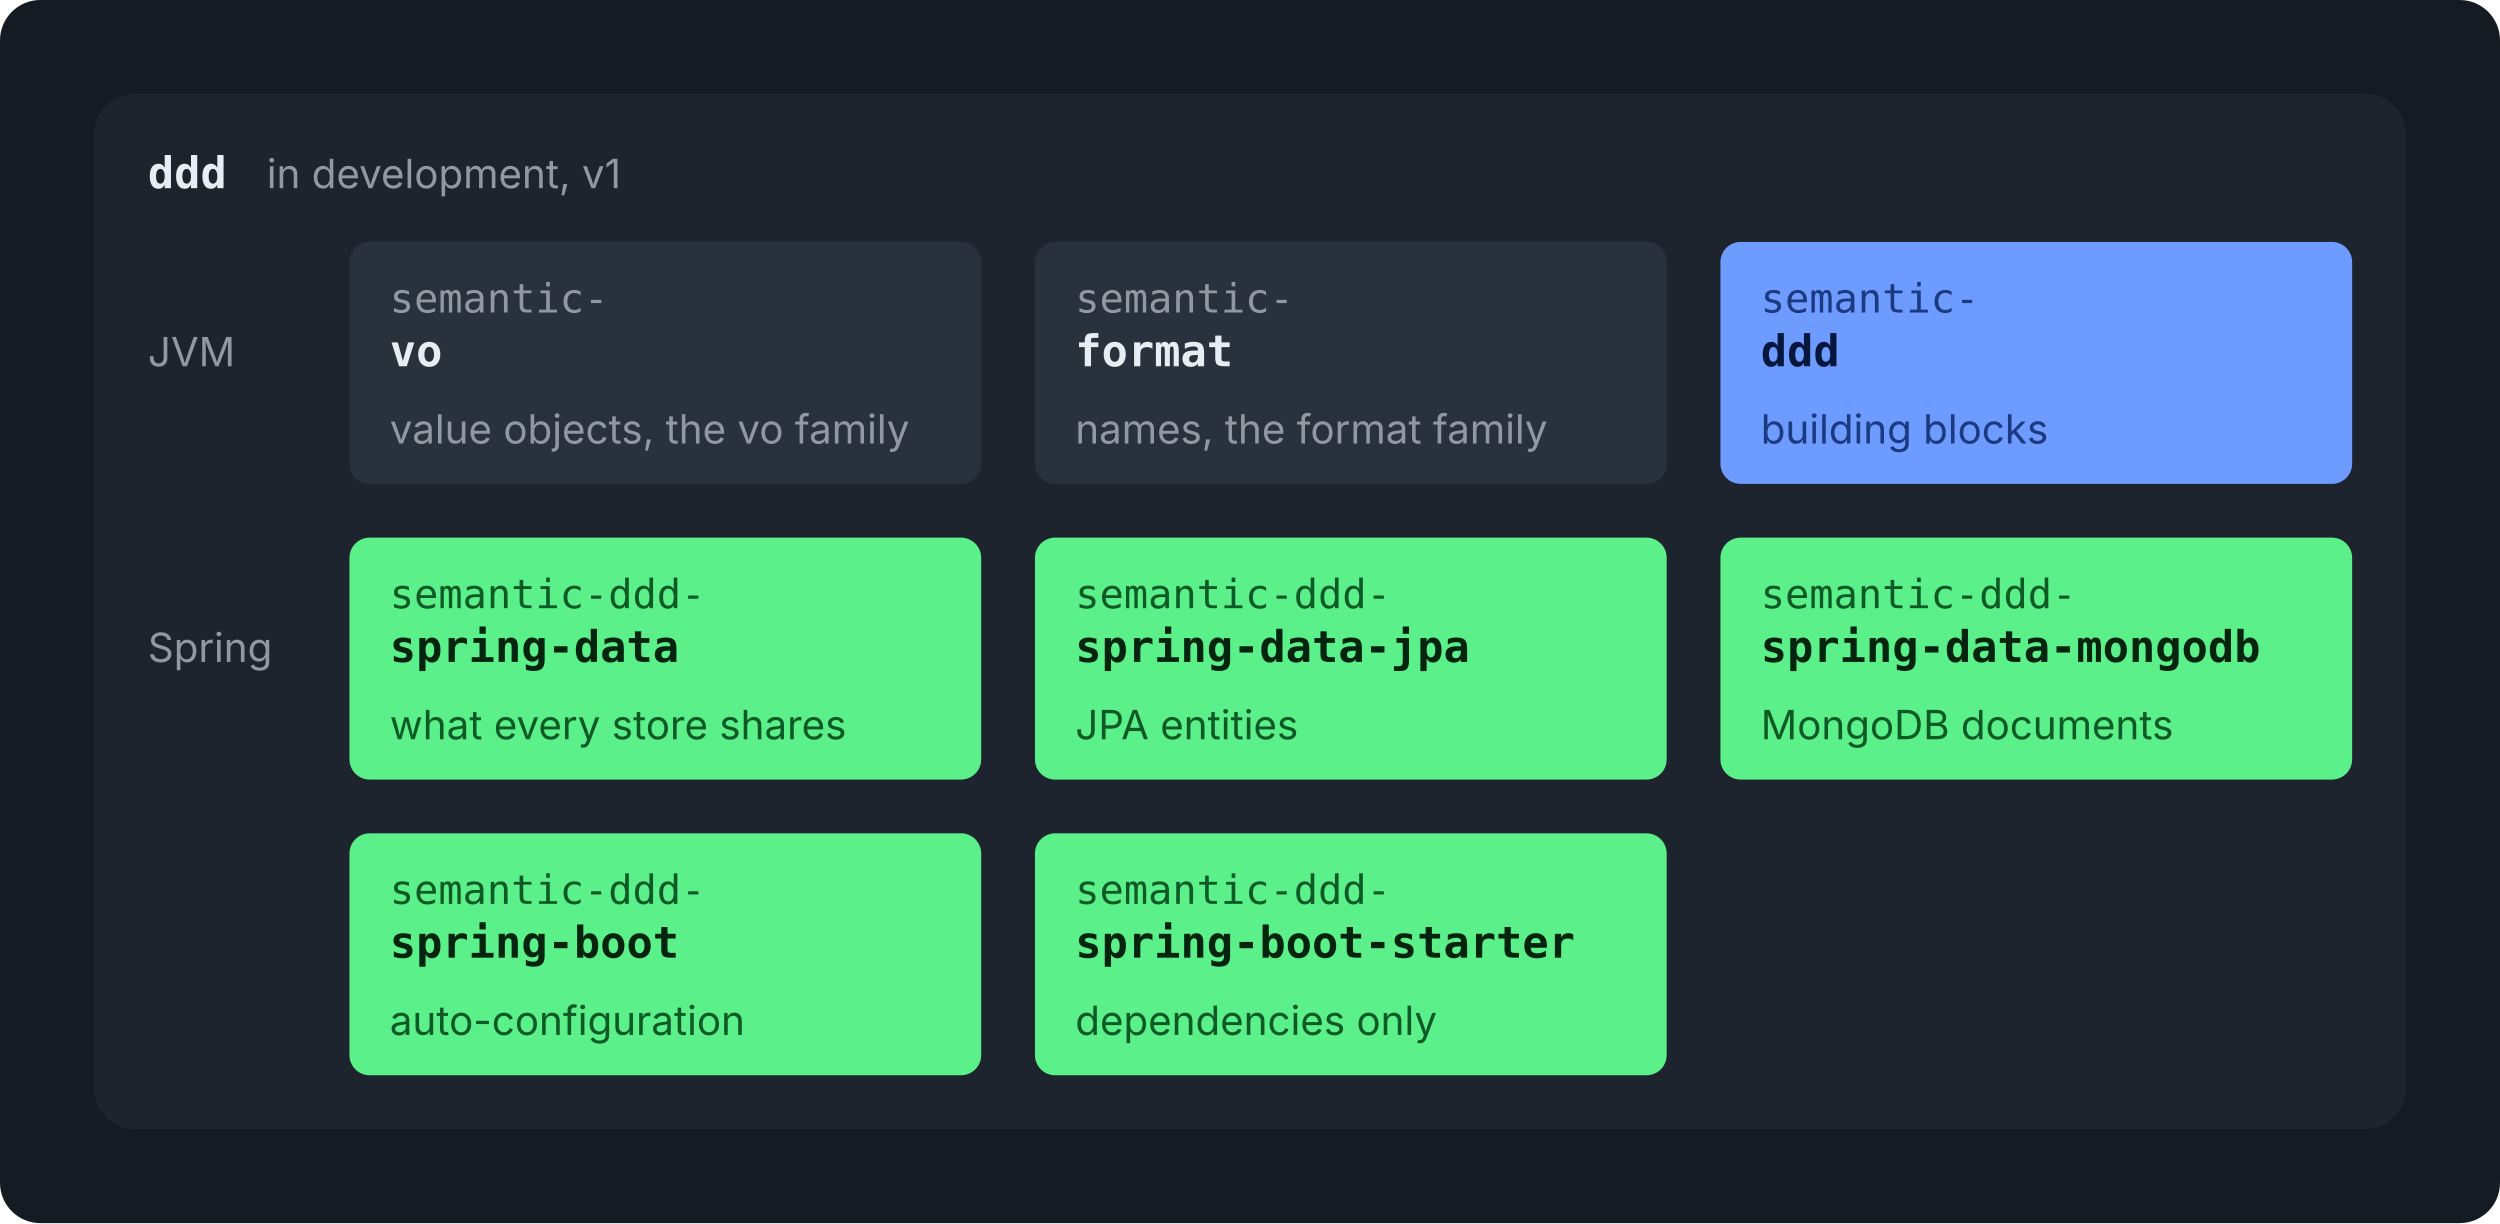
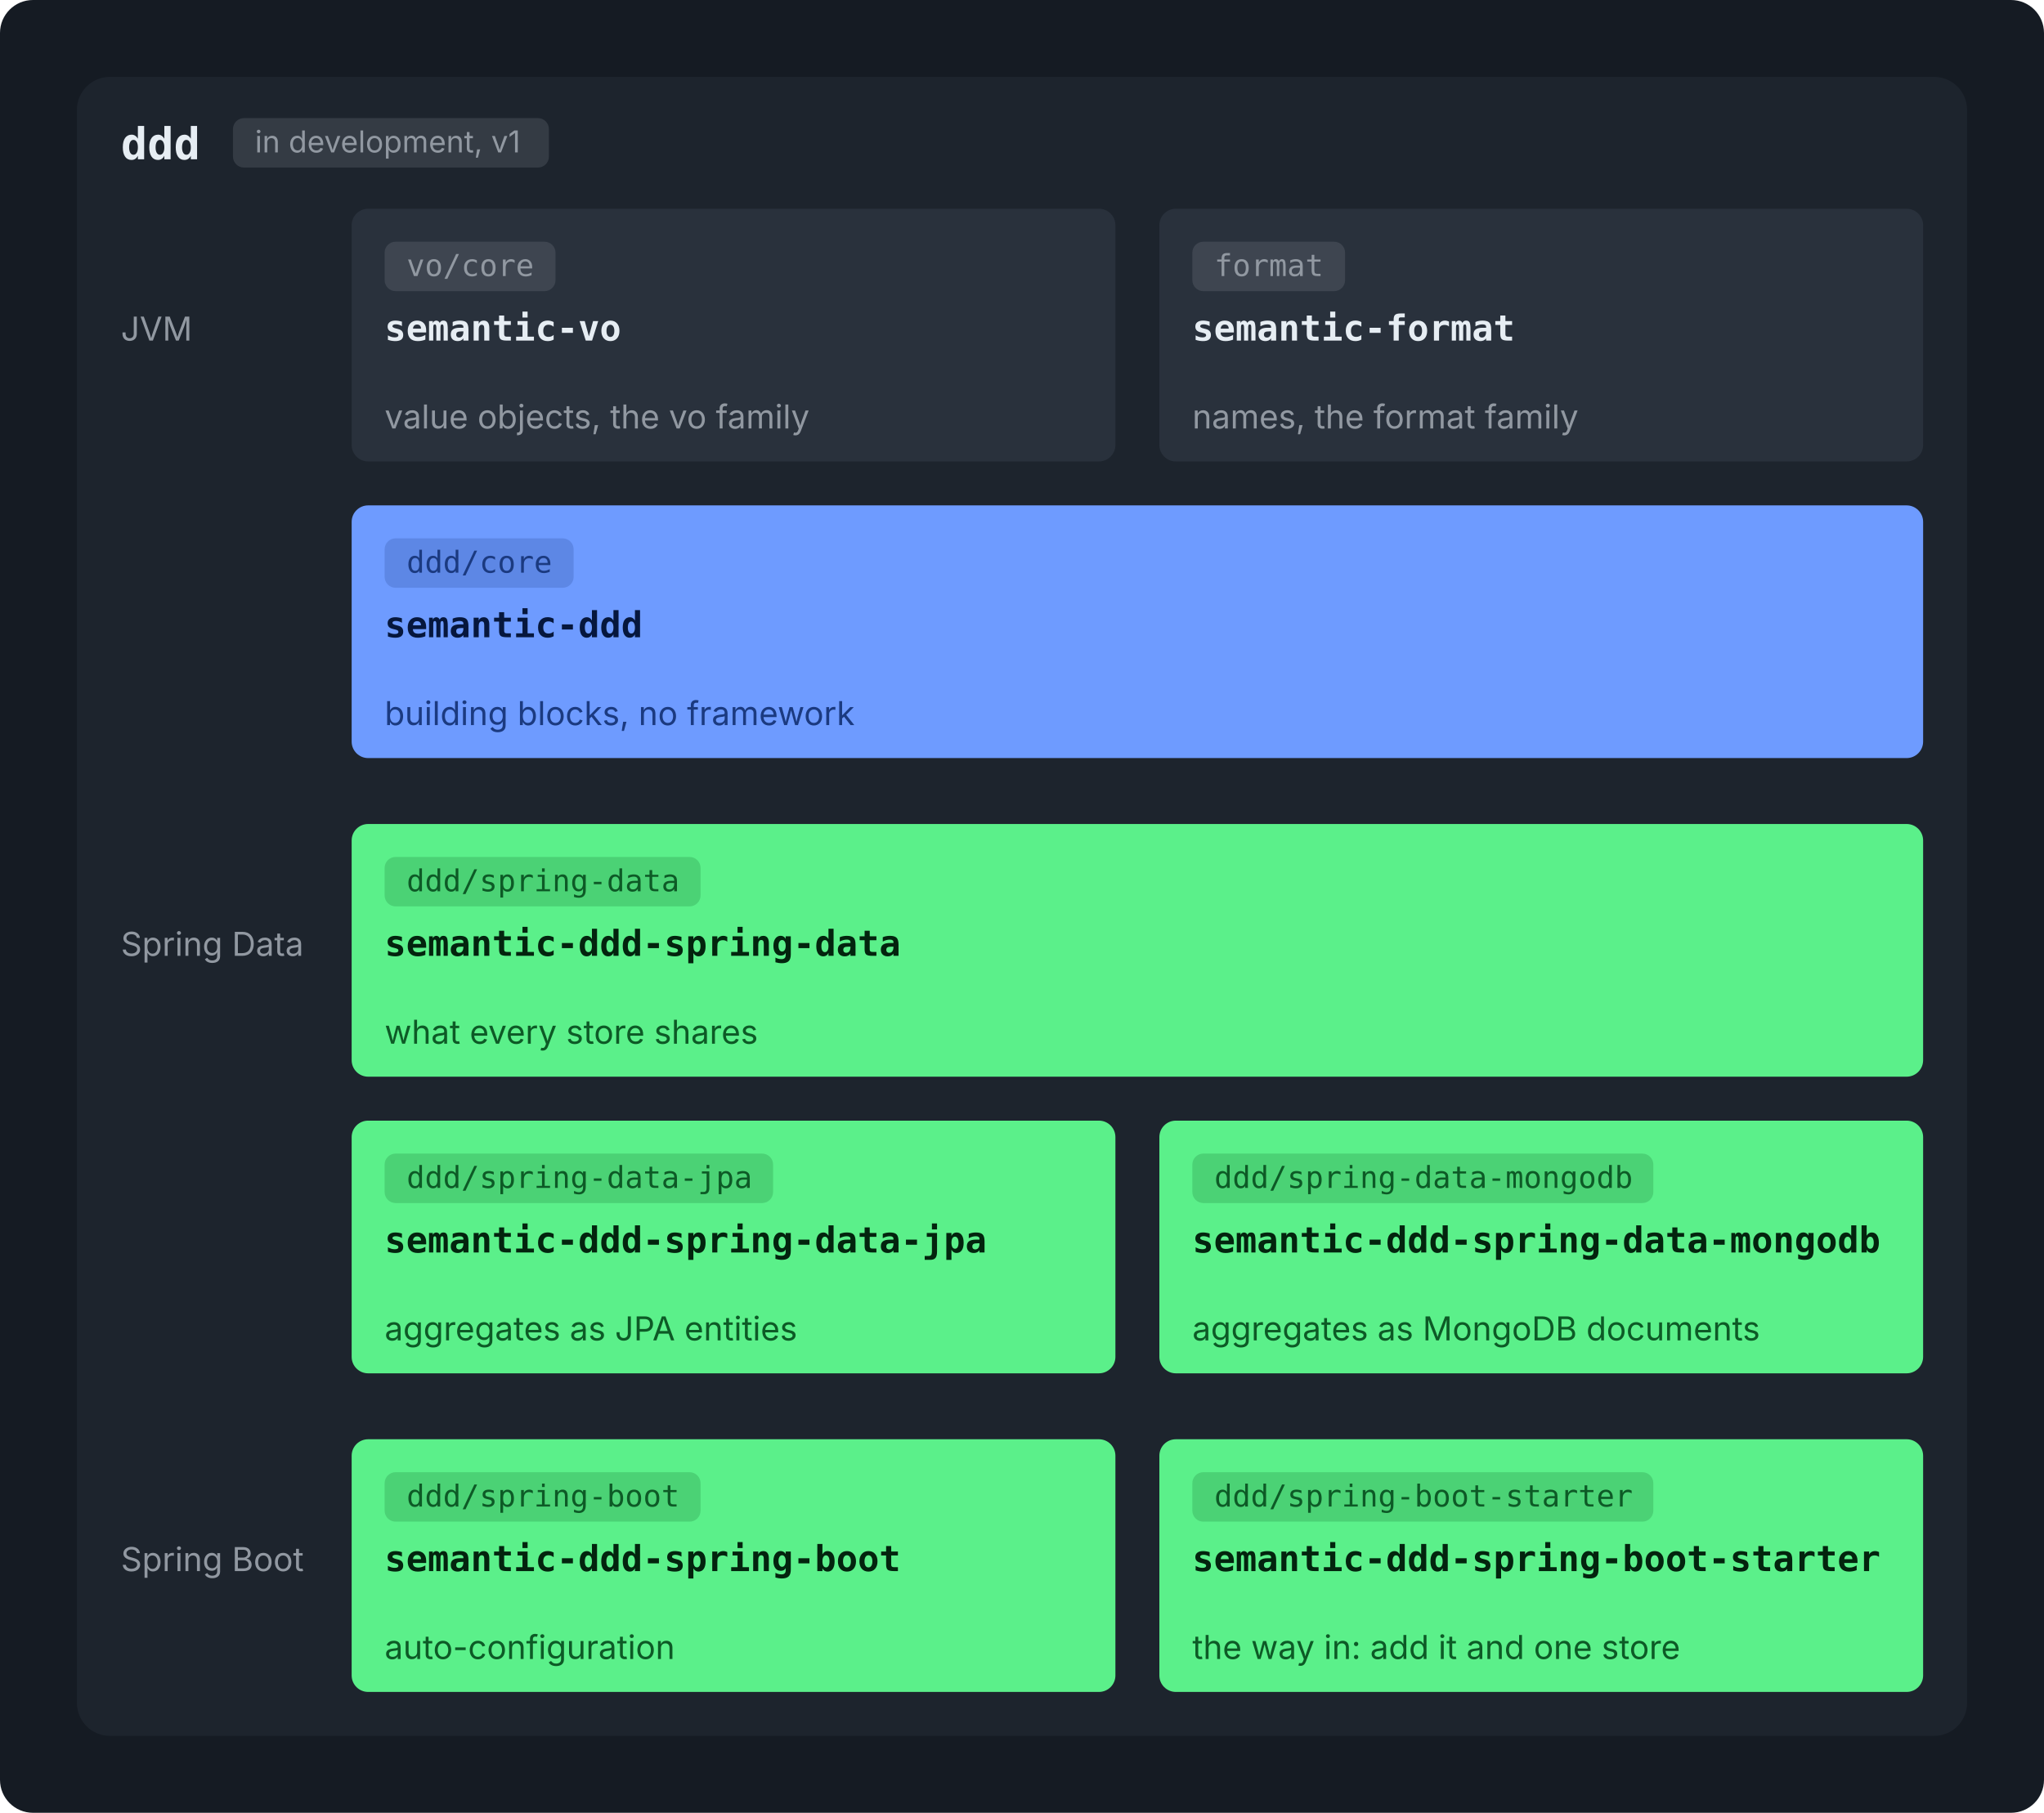
- <svg xmlns="http://www.w3.org/2000/svg" viewBox="0 0 744 364" width="744" height="364" role="img">
-   <rect width="744" height="364" rx="12" fill="#151B23" />
+ <svg xmlns="http://www.w3.org/2000/svg" viewBox="0 0 744 660" width="744" height="660" role="img">
+   <rect width="744" height="660" rx="12" fill="#151B23" />
  <g transform="translate(12,12)">
-     <rect x="16.0" y="16.0" width="688.0" height="308.0" rx="12" fill="#1D242D" />
-     <text x="32.0" y="44.0" font-family="ui-monospace, SFMono-Regular, 'SF Mono', Menlo, Consolas, monospace" font-size="13" font-weight="600" fill="#E6EDF3" text-anchor="start">ddd</text>
-     <text x="67.4" y="44.0" font-family="-apple-system, BlinkMacSystemFont, 'Segoe UI', Inter, Helvetica, Arial, sans-serif" font-size="12" font-weight="400" fill="#9198A1" text-anchor="start">in development, v1</text>
-     <text x="32.0" y="97.0" font-family="-apple-system, BlinkMacSystemFont, 'Segoe UI', Inter, Helvetica, Arial, sans-serif" font-size="12" font-weight="400" fill="#9198A1" text-anchor="start">JVM</text>
-     <rect x="92.0" y="60.0" width="188.0" height="72.0" rx="6" fill="#29313C" />
-     <text x="104.0" y="81.0" font-family="ui-monospace, SFMono-Regular, 'SF Mono', Menlo, Consolas, monospace" font-size="12" font-weight="400" fill="#9198A1" text-anchor="start">semantic-</text>
-     <text x="104.0" y="97.0" font-family="ui-monospace, SFMono-Regular, 'SF Mono', Menlo, Consolas, monospace" font-size="13" font-weight="600" fill="#E6EDF3" text-anchor="start">vo</text>
-     <text x="104.0" y="120.0" font-family="-apple-system, BlinkMacSystemFont, 'Segoe UI', Inter, Helvetica, Arial, sans-serif" font-size="12" font-weight="400" fill="#9198A1" text-anchor="start">value objects, the vo family</text>
-     <rect x="296.0" y="60.0" width="188.0" height="72.0" rx="6" fill="#29313C" />
-     <text x="308.0" y="81.0" font-family="ui-monospace, SFMono-Regular, 'SF Mono', Menlo, Consolas, monospace" font-size="12" font-weight="400" fill="#9198A1" text-anchor="start">semantic-</text>
-     <text x="308.0" y="97.0" font-family="ui-monospace, SFMono-Regular, 'SF Mono', Menlo, Consolas, monospace" font-size="13" font-weight="600" fill="#E6EDF3" text-anchor="start">format</text>
-     <text x="308.0" y="120.0" font-family="-apple-system, BlinkMacSystemFont, 'Segoe UI', Inter, Helvetica, Arial, sans-serif" font-size="12" font-weight="400" fill="#9198A1" text-anchor="start">names, the format family</text>
-     <rect x="500.0" y="60.0" width="188.0" height="72.0" rx="6" fill="#6E9BFF" />
-     <text x="512.0" y="81.0" font-family="ui-monospace, SFMono-Regular, 'SF Mono', Menlo, Consolas, monospace" font-size="12" font-weight="400" fill="#1B3A80" text-anchor="start">semantic-</text>
-     <text x="512.0" y="97.0" font-family="ui-monospace, SFMono-Regular, 'SF Mono', Menlo, Consolas, monospace" font-size="13" font-weight="600" fill="#06173D" text-anchor="start">ddd</text>
-     <text x="512.0" y="120.0" font-family="-apple-system, BlinkMacSystemFont, 'Segoe UI', Inter, Helvetica, Arial, sans-serif" font-size="12" font-weight="400" fill="#1B3A80" text-anchor="start">building blocks</text>
-     <text x="32.0" y="185.0" font-family="-apple-system, BlinkMacSystemFont, 'Segoe UI', Inter, Helvetica, Arial, sans-serif" font-size="12" font-weight="400" fill="#9198A1" text-anchor="start">Spring</text>
-     <rect x="92.0" y="148.0" width="188.0" height="72.0" rx="6" fill="#5BF08A" />
-     <text x="104.0" y="169.0" font-family="ui-monospace, SFMono-Regular, 'SF Mono', Menlo, Consolas, monospace" font-size="12" font-weight="400" fill="#0D5A26" text-anchor="start">semantic-ddd-</text>
-     <text x="104.0" y="185.0" font-family="ui-monospace, SFMono-Regular, 'SF Mono', Menlo, Consolas, monospace" font-size="13" font-weight="600" fill="#03240E" text-anchor="start">spring-data</text>
-     <text x="104.0" y="208.0" font-family="-apple-system, BlinkMacSystemFont, 'Segoe UI', Inter, Helvetica, Arial, sans-serif" font-size="12" font-weight="400" fill="#0D5A26" text-anchor="start">what every store shares</text>
-     <rect x="296.0" y="148.0" width="188.0" height="72.0" rx="6" fill="#5BF08A" />
-     <text x="308.0" y="169.0" font-family="ui-monospace, SFMono-Regular, 'SF Mono', Menlo, Consolas, monospace" font-size="12" font-weight="400" fill="#0D5A26" text-anchor="start">semantic-ddd-</text>
-     <text x="308.0" y="185.0" font-family="ui-monospace, SFMono-Regular, 'SF Mono', Menlo, Consolas, monospace" font-size="13" font-weight="600" fill="#03240E" text-anchor="start">spring-data-jpa</text>
-     <text x="308.0" y="208.0" font-family="-apple-system, BlinkMacSystemFont, 'Segoe UI', Inter, Helvetica, Arial, sans-serif" font-size="12" font-weight="400" fill="#0D5A26" text-anchor="start">JPA entities</text>
-     <rect x="500.0" y="148.0" width="188.0" height="72.0" rx="6" fill="#5BF08A" />
-     <text x="512.0" y="169.0" font-family="ui-monospace, SFMono-Regular, 'SF Mono', Menlo, Consolas, monospace" font-size="12" font-weight="400" fill="#0D5A26" text-anchor="start">semantic-ddd-</text>
-     <text x="512.0" y="185.0" font-family="ui-monospace, SFMono-Regular, 'SF Mono', Menlo, Consolas, monospace" font-size="13" font-weight="600" fill="#03240E" text-anchor="start">spring-data-mongodb</text>
-     <text x="512.0" y="208.0" font-family="-apple-system, BlinkMacSystemFont, 'Segoe UI', Inter, Helvetica, Arial, sans-serif" font-size="12" font-weight="400" fill="#0D5A26" text-anchor="start">MongoDB documents</text>
-     <rect x="92.0" y="236.0" width="188.0" height="72.0" rx="6" fill="#5BF08A" />
-     <text x="104.0" y="257.0" font-family="ui-monospace, SFMono-Regular, 'SF Mono', Menlo, Consolas, monospace" font-size="12" font-weight="400" fill="#0D5A26" text-anchor="start">semantic-ddd-</text>
-     <text x="104.0" y="273.0" font-family="ui-monospace, SFMono-Regular, 'SF Mono', Menlo, Consolas, monospace" font-size="13" font-weight="600" fill="#03240E" text-anchor="start">spring-boot</text>
-     <text x="104.0" y="296.0" font-family="-apple-system, BlinkMacSystemFont, 'Segoe UI', Inter, Helvetica, Arial, sans-serif" font-size="12" font-weight="400" fill="#0D5A26" text-anchor="start">auto-configuration</text>
-     <rect x="296.0" y="236.0" width="188.0" height="72.0" rx="6" fill="#5BF08A" />
-     <text x="308.0" y="257.0" font-family="ui-monospace, SFMono-Regular, 'SF Mono', Menlo, Consolas, monospace" font-size="12" font-weight="400" fill="#0D5A26" text-anchor="start">semantic-ddd-</text>
-     <text x="308.0" y="273.0" font-family="ui-monospace, SFMono-Regular, 'SF Mono', Menlo, Consolas, monospace" font-size="13" font-weight="600" fill="#03240E" text-anchor="start">spring-boot-starter</text>
-     <text x="308.0" y="296.0" font-family="-apple-system, BlinkMacSystemFont, 'Segoe UI', Inter, Helvetica, Arial, sans-serif" font-size="12" font-weight="400" fill="#0D5A26" text-anchor="start">dependencies only</text>
+     <rect x="16.0" y="16.0" width="688.0" height="604.0" rx="12" fill="#1D242D" />
+     <text x="32.0" y="46.0" font-family="ui-monospace, SFMono-Regular, 'SF Mono', Menlo, Consolas, monospace" font-size="16" font-weight="600" fill="#E6EDF3" text-anchor="start">ddd</text>
+     <rect x="72.8" y="31.0" width="115.0" height="18" rx="4" fill="#9198A1" fill-opacity="0.2" />
+     <text x="80.8" y="43.5" font-family="-apple-system, BlinkMacSystemFont, 'Segoe UI', Inter, Helvetica, Arial, sans-serif" font-size="11" font-weight="400" fill="#9198A1" text-anchor="start">in development, v1</text>
+     <text x="32.0" y="112.0" font-family="-apple-system, BlinkMacSystemFont, 'Segoe UI', Inter, Helvetica, Arial, sans-serif" font-size="12" font-weight="400" fill="#9198A1" text-anchor="start">JVM</text>
+     <rect x="116.0" y="64.0" width="278.0" height="92.0" rx="6" fill="#29313C" />
+     <rect x="128.0" y="76.0" width="62.2" height="18" rx="4" fill="#9198A1" fill-opacity="0.2" />
+     <text x="136.0" y="88.5" font-family="ui-monospace, SFMono-Regular, 'SF Mono', Menlo, Consolas, monospace" font-size="11" font-weight="400" fill="#9198A1" text-anchor="start">vo/core</text>
+     <text x="128.0" y="112.0" font-family="ui-monospace, SFMono-Regular, 'SF Mono', Menlo, Consolas, monospace" font-size="13" font-weight="600" fill="#E6EDF3" text-anchor="start">semantic-vo</text>
+     <text x="128.0" y="144.0" font-family="-apple-system, BlinkMacSystemFont, 'Segoe UI', Inter, Helvetica, Arial, sans-serif" font-size="12" font-weight="400" fill="#9198A1" text-anchor="start">value objects, the vo family</text>
+     <rect x="410.0" y="64.0" width="278.0" height="92.0" rx="6" fill="#29313C" />
+     <rect x="422.0" y="76.0" width="55.6" height="18" rx="4" fill="#9198A1" fill-opacity="0.2" />
+     <text x="430.0" y="88.5" font-family="ui-monospace, SFMono-Regular, 'SF Mono', Menlo, Consolas, monospace" font-size="11" font-weight="400" fill="#9198A1" text-anchor="start">format</text>
+     <text x="422.0" y="112.0" font-family="ui-monospace, SFMono-Regular, 'SF Mono', Menlo, Consolas, monospace" font-size="13" font-weight="600" fill="#E6EDF3" text-anchor="start">semantic-format</text>
+     <text x="422.0" y="144.0" font-family="-apple-system, BlinkMacSystemFont, 'Segoe UI', Inter, Helvetica, Arial, sans-serif" font-size="12" font-weight="400" fill="#9198A1" text-anchor="start">names, the format family</text>
+     <rect x="116.0" y="172.0" width="572.0" height="92.0" rx="6" fill="#6E9BFF" />
+     <rect x="128.0" y="184.0" width="68.8" height="18" rx="4" fill="#1B3A80" fill-opacity="0.2" />
+     <text x="136.0" y="196.5" font-family="ui-monospace, SFMono-Regular, 'SF Mono', Menlo, Consolas, monospace" font-size="11" font-weight="400" fill="#1B3A80" text-anchor="start">ddd/core</text>
+     <text x="128.0" y="220.0" font-family="ui-monospace, SFMono-Regular, 'SF Mono', Menlo, Consolas, monospace" font-size="13" font-weight="600" fill="#06173D" text-anchor="start">semantic-ddd</text>
+     <text x="128.0" y="252.0" font-family="-apple-system, BlinkMacSystemFont, 'Segoe UI', Inter, Helvetica, Arial, sans-serif" font-size="12" font-weight="400" fill="#1B3A80" text-anchor="start">building blocks, no framework</text>
+     <text x="32.0" y="336.0" font-family="-apple-system, BlinkMacSystemFont, 'Segoe UI', Inter, Helvetica, Arial, sans-serif" font-size="12" font-weight="400" fill="#9198A1" text-anchor="start">Spring Data</text>
+     <rect x="116.0" y="288.0" width="572.0" height="92.0" rx="6" fill="#5BF08A" />
+     <rect x="128.0" y="300.0" width="115.0" height="18" rx="4" fill="#0D5A26" fill-opacity="0.2" />
+     <text x="136.0" y="312.5" font-family="ui-monospace, SFMono-Regular, 'SF Mono', Menlo, Consolas, monospace" font-size="11" font-weight="400" fill="#0D5A26" text-anchor="start">ddd/spring-data</text>
+     <text x="128.0" y="336.0" font-family="ui-monospace, SFMono-Regular, 'SF Mono', Menlo, Consolas, monospace" font-size="13" font-weight="600" fill="#03240E" text-anchor="start">semantic-ddd-spring-data</text>
+     <text x="128.0" y="368.0" font-family="-apple-system, BlinkMacSystemFont, 'Segoe UI', Inter, Helvetica, Arial, sans-serif" font-size="12" font-weight="400" fill="#0D5A26" text-anchor="start">what every store shares</text>
+     <rect x="116.0" y="396.0" width="278.0" height="92.0" rx="6" fill="#5BF08A" />
+     <rect x="128.0" y="408.0" width="141.4" height="18" rx="4" fill="#0D5A26" fill-opacity="0.2" />
+     <text x="136.0" y="420.5" font-family="ui-monospace, SFMono-Regular, 'SF Mono', Menlo, Consolas, monospace" font-size="11" font-weight="400" fill="#0D5A26" text-anchor="start">ddd/spring-data-jpa</text>
+     <text x="128.0" y="444.0" font-family="ui-monospace, SFMono-Regular, 'SF Mono', Menlo, Consolas, monospace" font-size="13" font-weight="600" fill="#03240E" text-anchor="start">semantic-ddd-spring-data-jpa</text>
+     <text x="128.0" y="476.0" font-family="-apple-system, BlinkMacSystemFont, 'Segoe UI', Inter, Helvetica, Arial, sans-serif" font-size="12" font-weight="400" fill="#0D5A26" text-anchor="start">aggregates as JPA entities</text>
+     <rect x="410.0" y="396.0" width="278.0" height="92.0" rx="6" fill="#5BF08A" />
+     <rect x="422.0" y="408.0" width="167.8" height="18" rx="4" fill="#0D5A26" fill-opacity="0.2" />
+     <text x="430.0" y="420.5" font-family="ui-monospace, SFMono-Regular, 'SF Mono', Menlo, Consolas, monospace" font-size="11" font-weight="400" fill="#0D5A26" text-anchor="start">ddd/spring-data-mongodb</text>
+     <text x="422.0" y="444.0" font-family="ui-monospace, SFMono-Regular, 'SF Mono', Menlo, Consolas, monospace" font-size="13" font-weight="600" fill="#03240E" text-anchor="start">semantic-ddd-spring-data-mongodb</text>
+     <text x="422.0" y="476.0" font-family="-apple-system, BlinkMacSystemFont, 'Segoe UI', Inter, Helvetica, Arial, sans-serif" font-size="12" font-weight="400" fill="#0D5A26" text-anchor="start">aggregates as MongoDB documents</text>
+     <text x="32.0" y="560.0" font-family="-apple-system, BlinkMacSystemFont, 'Segoe UI', Inter, Helvetica, Arial, sans-serif" font-size="12" font-weight="400" fill="#9198A1" text-anchor="start">Spring Boot</text>
+     <rect x="116.0" y="512.0" width="278.0" height="92.0" rx="6" fill="#5BF08A" />
+     <rect x="128.0" y="524.0" width="115.0" height="18" rx="4" fill="#0D5A26" fill-opacity="0.2" />
+     <text x="136.0" y="536.5" font-family="ui-monospace, SFMono-Regular, 'SF Mono', Menlo, Consolas, monospace" font-size="11" font-weight="400" fill="#0D5A26" text-anchor="start">ddd/spring-boot</text>
+     <text x="128.0" y="560.0" font-family="ui-monospace, SFMono-Regular, 'SF Mono', Menlo, Consolas, monospace" font-size="13" font-weight="600" fill="#03240E" text-anchor="start">semantic-ddd-spring-boot</text>
+     <text x="128.0" y="592.0" font-family="-apple-system, BlinkMacSystemFont, 'Segoe UI', Inter, Helvetica, Arial, sans-serif" font-size="12" font-weight="400" fill="#0D5A26" text-anchor="start">auto-configuration</text>
+     <rect x="410.0" y="512.0" width="278.0" height="92.0" rx="6" fill="#5BF08A" />
+     <rect x="422.0" y="524.0" width="167.8" height="18" rx="4" fill="#0D5A26" fill-opacity="0.2" />
+     <text x="430.0" y="536.5" font-family="ui-monospace, SFMono-Regular, 'SF Mono', Menlo, Consolas, monospace" font-size="11" font-weight="400" fill="#0D5A26" text-anchor="start">ddd/spring-boot-starter</text>
+     <text x="422.0" y="560.0" font-family="ui-monospace, SFMono-Regular, 'SF Mono', Menlo, Consolas, monospace" font-size="13" font-weight="600" fill="#03240E" text-anchor="start">semantic-ddd-spring-boot-starter</text>
+     <text x="422.0" y="592.0" font-family="-apple-system, BlinkMacSystemFont, 'Segoe UI', Inter, Helvetica, Arial, sans-serif" font-size="12" font-weight="400" fill="#0D5A26" text-anchor="start">the way in: add it and one store</text>
  </g>
</svg>
